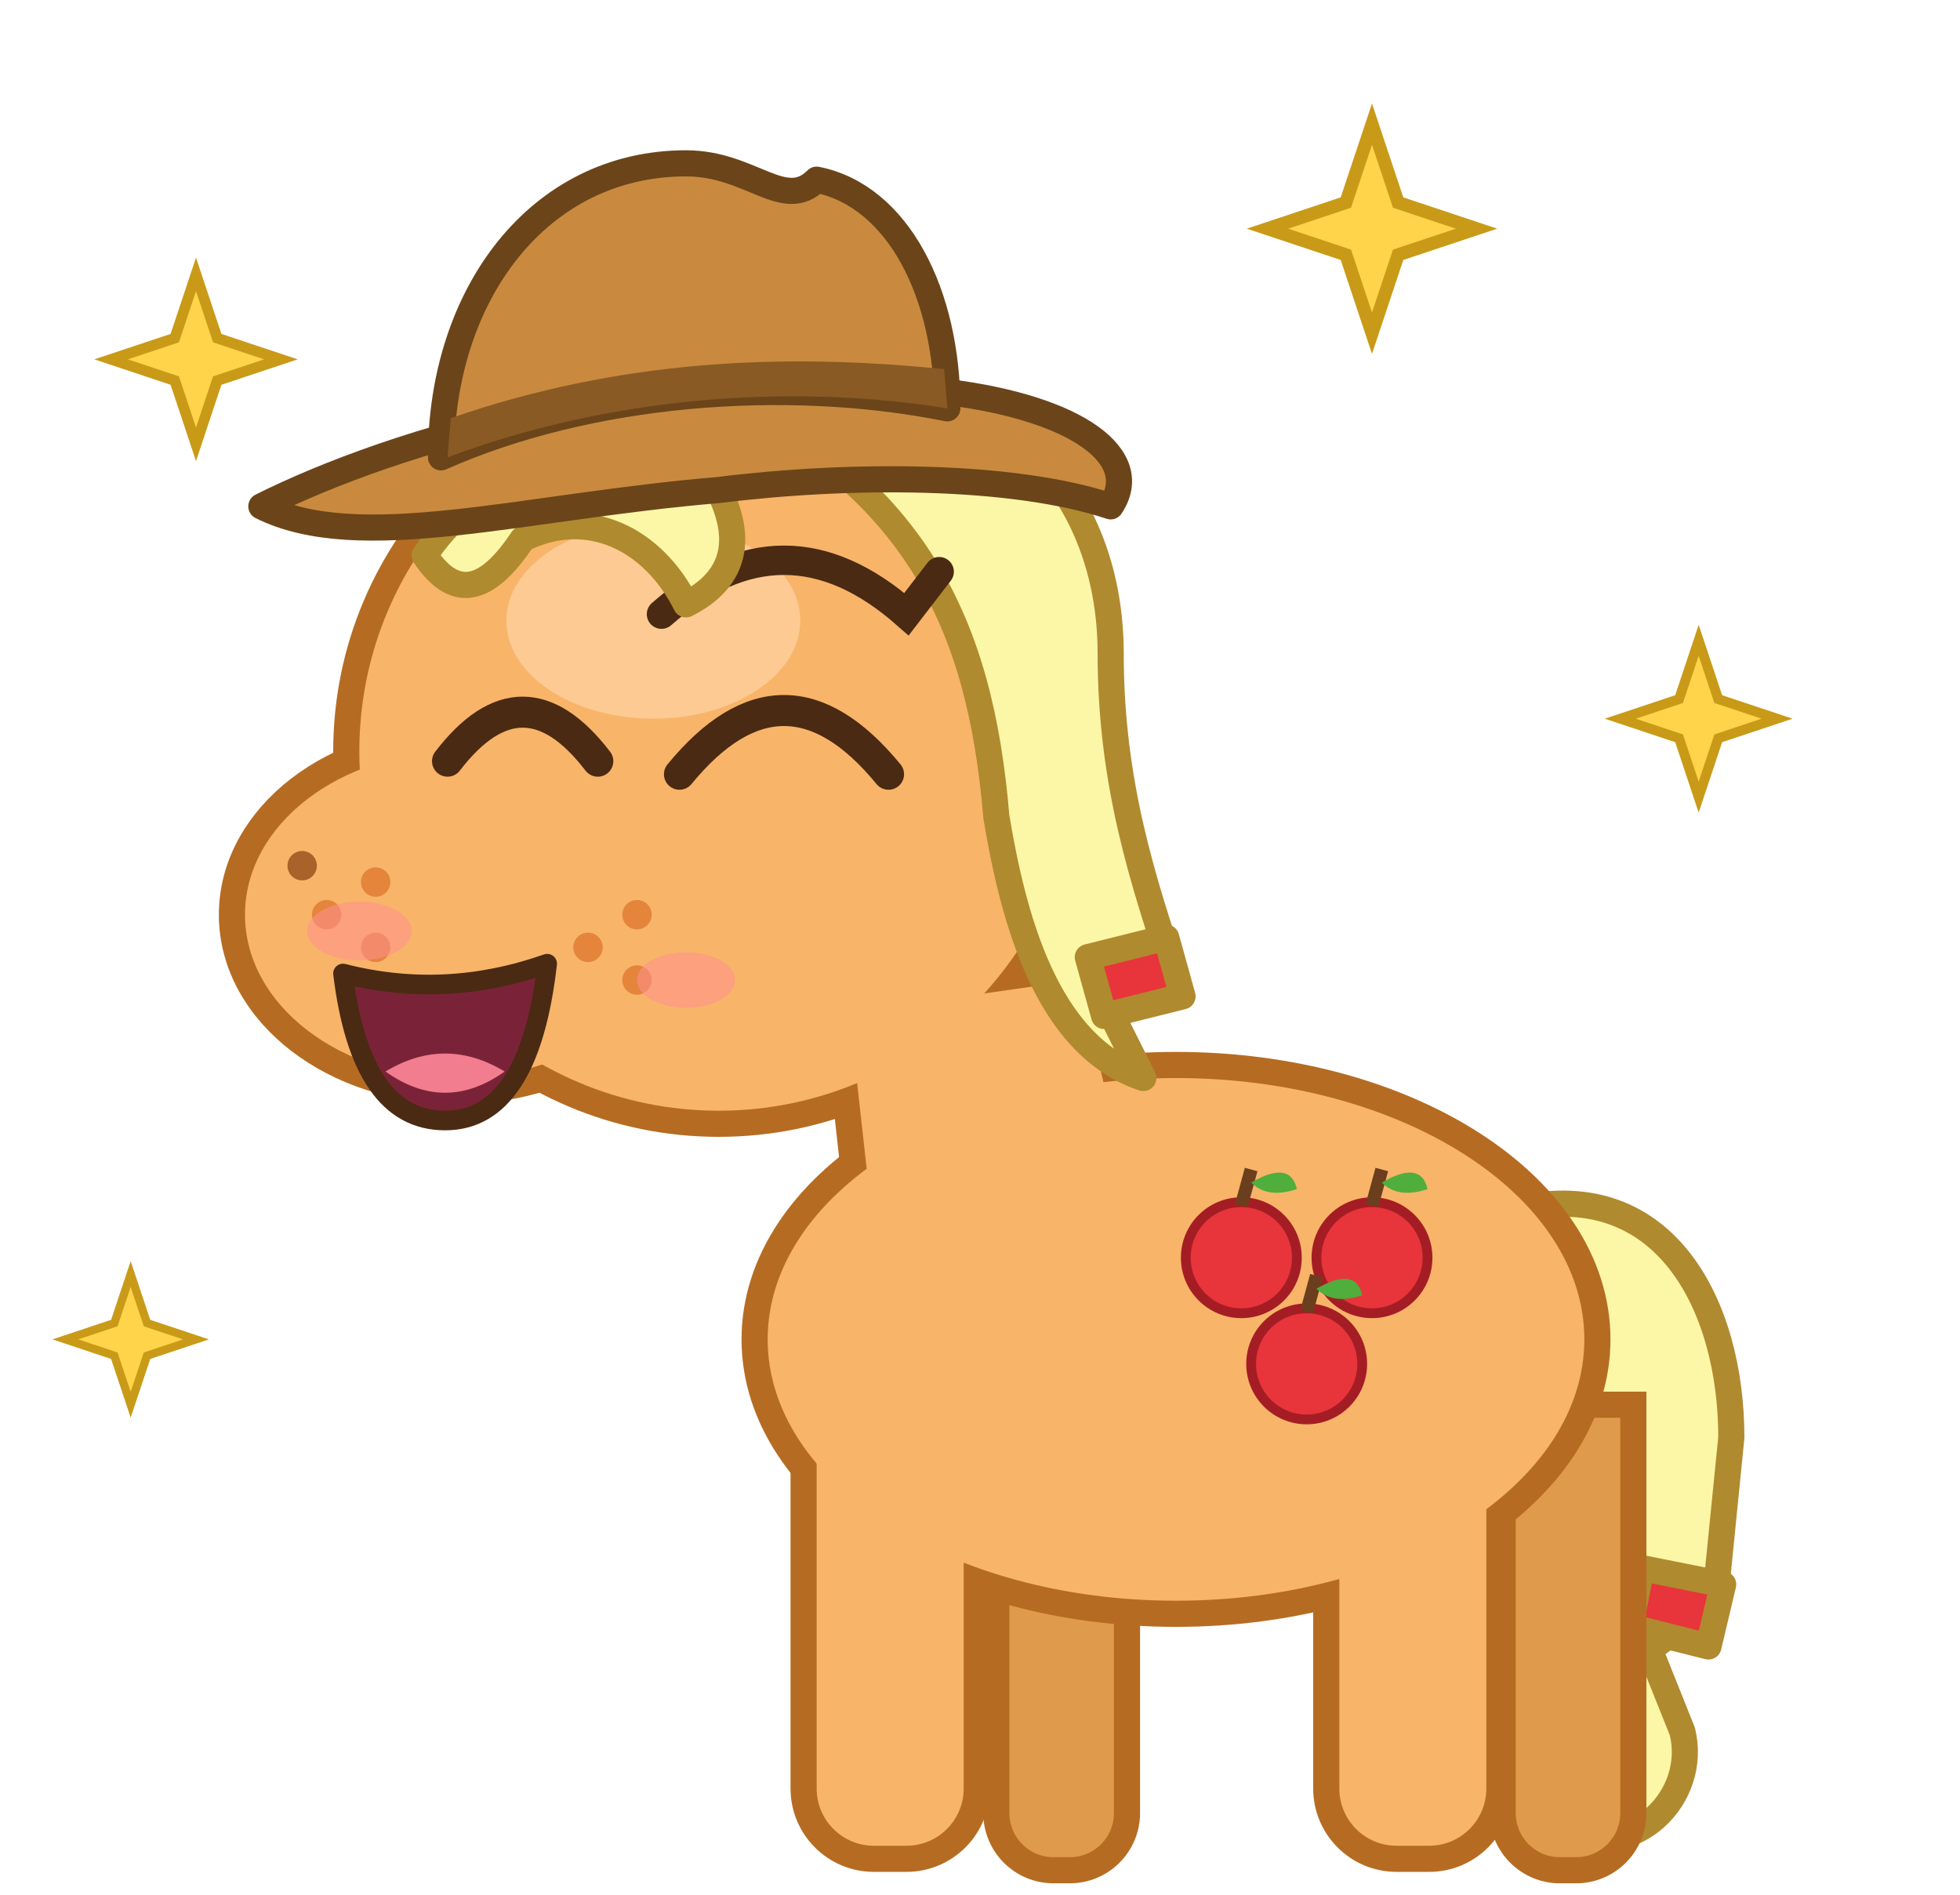
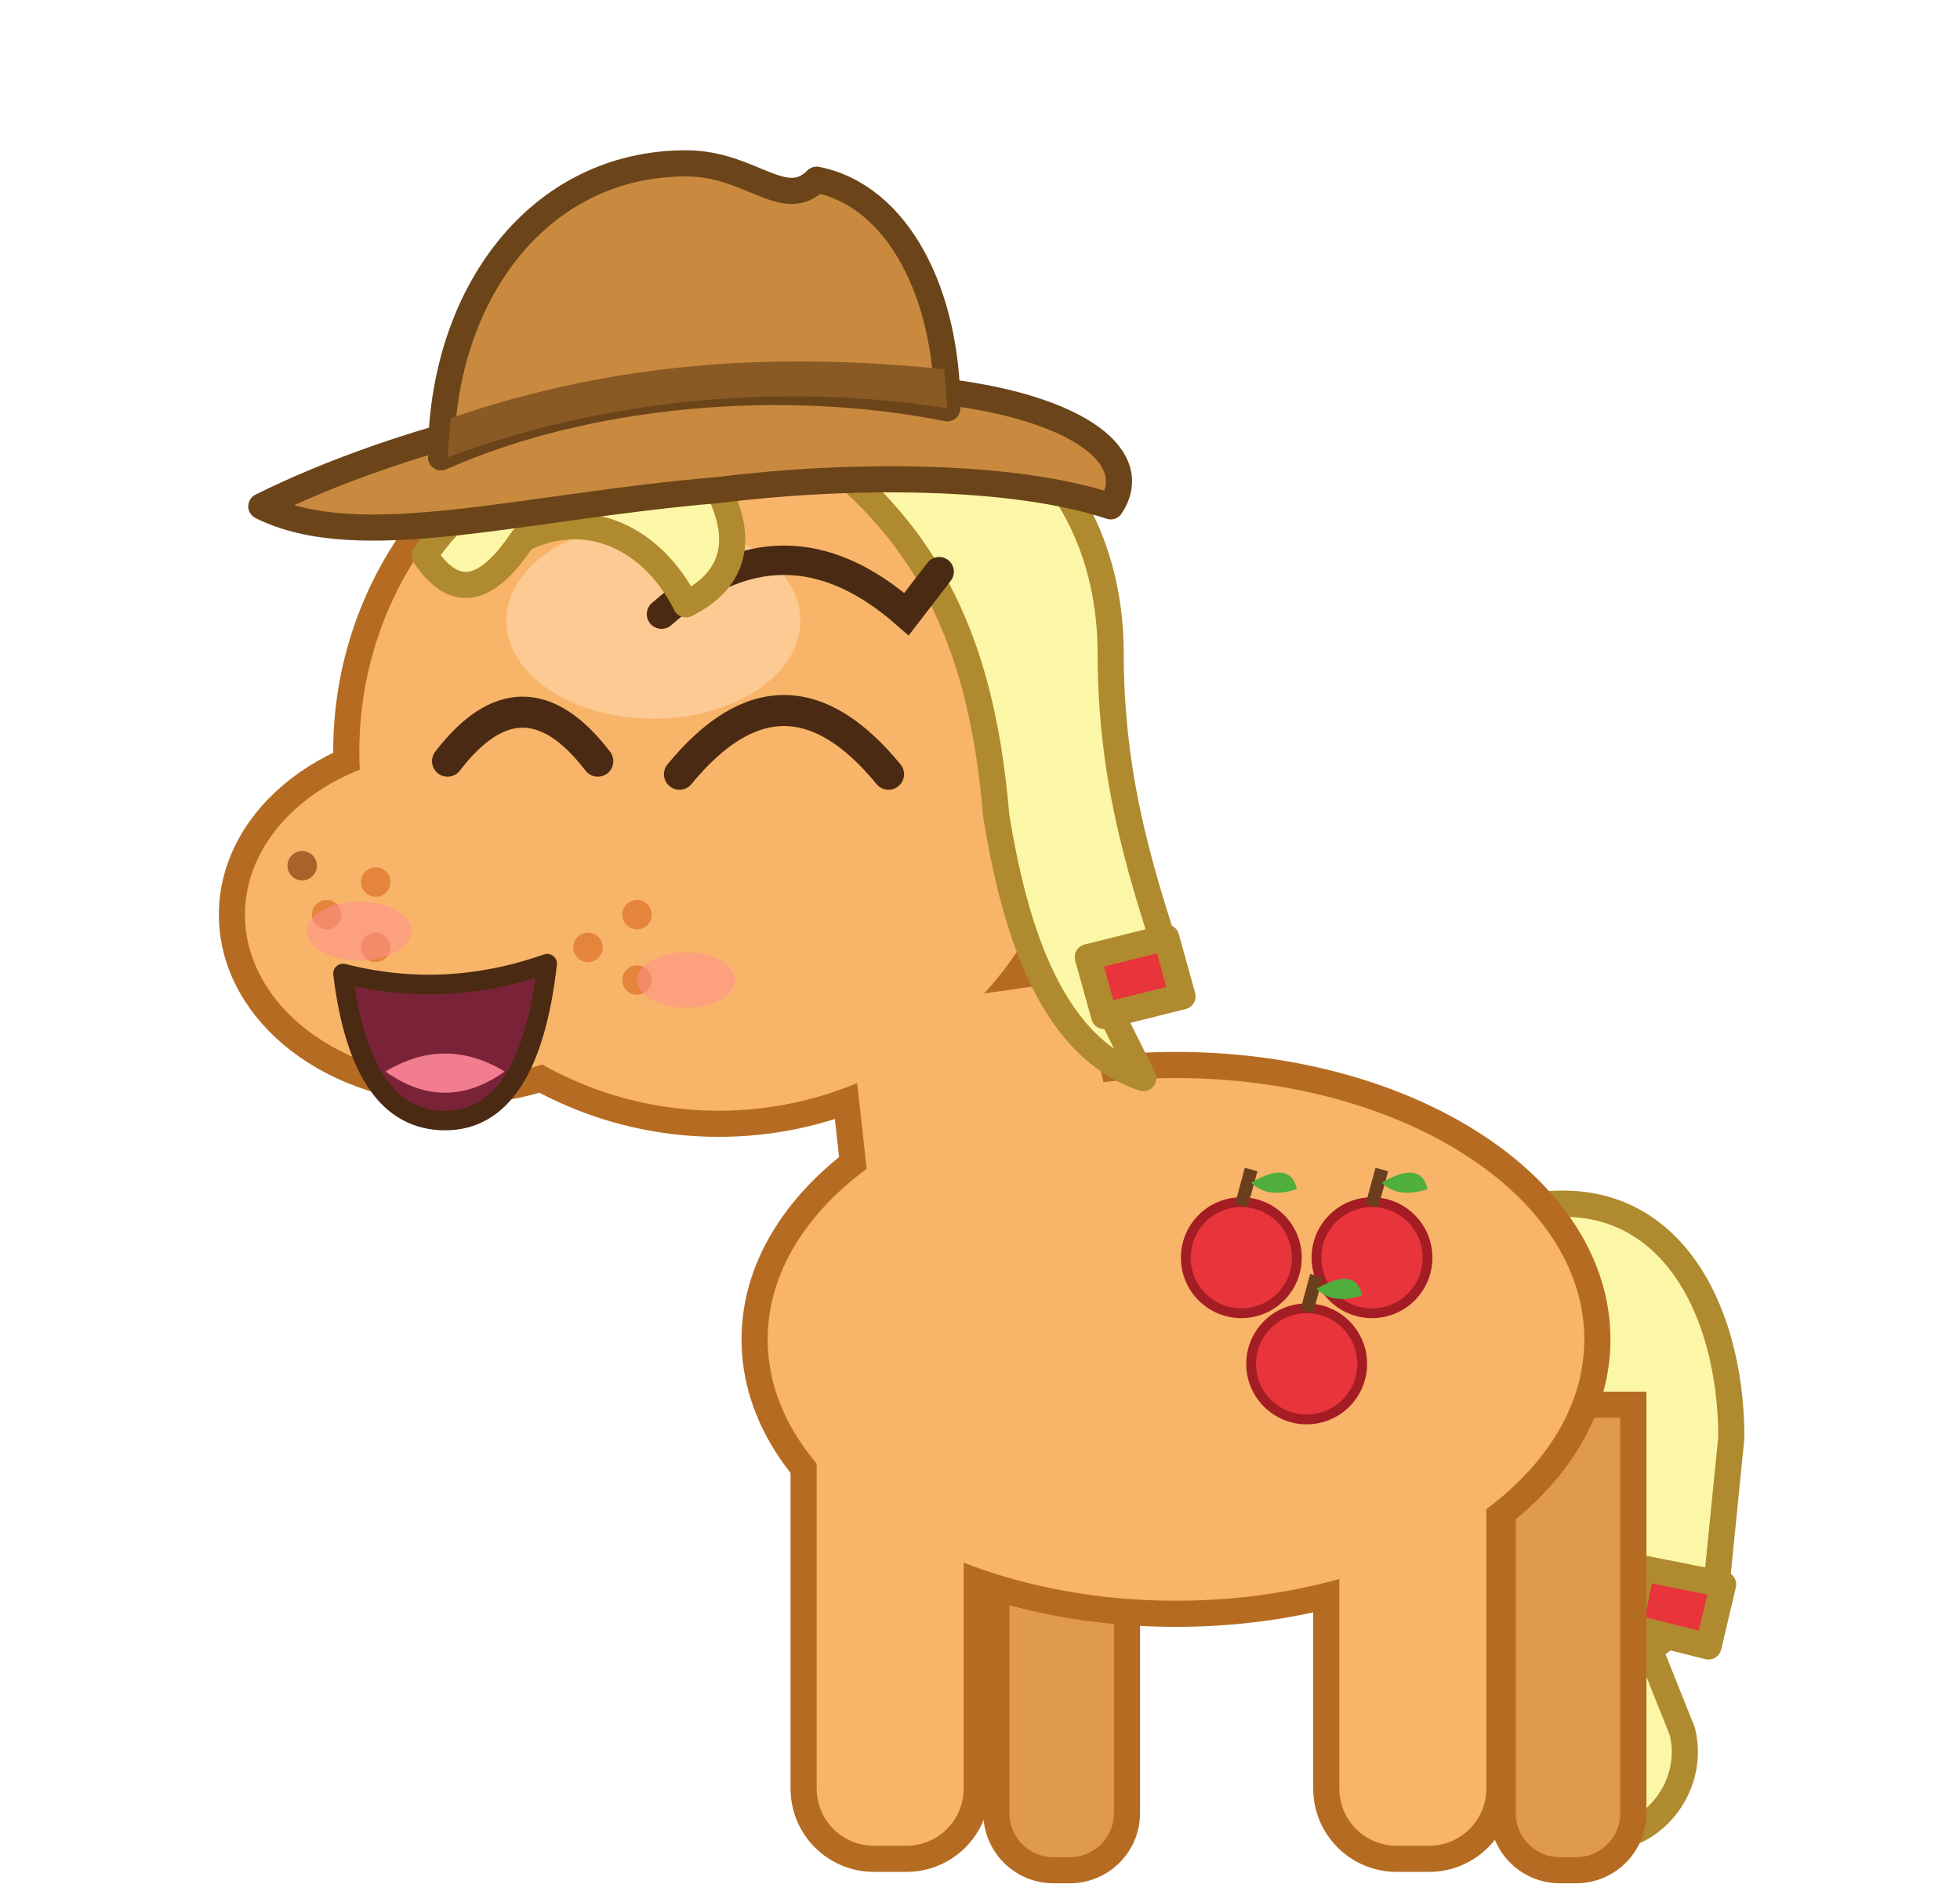
<svg xmlns="http://www.w3.org/2000/svg" viewBox="0 0 120 116">
  <style>
    .blink { transform-box:fill-box; transform-origin:center; animation:blink 4.7s .8s infinite }
    @keyframes blink { 0%, 92%, 100% { transform:scaleY(1) } 95% { transform:scaleY(.1) } }
    .mane { transform-box:fill-box; transform-origin:20% 0%; animation:sway 3.8s ease-in-out infinite }
    .tail { transform-box:fill-box; transform-origin:0% 0%; animation:sway 3.2s ease-in-out infinite }
    @keyframes sway { 0%, 100% { transform:rotate(0) } 25% { transform:rotate(3deg) } 75% { transform:rotate(-3deg) } }
    .hat { transform-box:fill-box; transform-origin:30% 100%; animation:tip 5s ease-in-out infinite }
    @keyframes tip { 0%, 70%, 100% { transform:rotate(0) } 78% { transform:rotate(-9deg) translateY(-2px) } 88% { transform:rotate(-9deg) translateY(-2px) } }
-     .jump { transform-box:fill-box; transform-origin:50% 100%; animation:jump .6s ease-out 3 }
-     @keyframes jump { 0%, 100% { transform:translateY(0) } 35% { transform:translateY(-7px) scaleY(1.02) } 70% { transform:translateY(0) scaleY(.98) } }
-     .spark { transform-box:fill-box; transform-origin:center; transform:scale(0); animation:twinkle 1.4s ease-in-out infinite }
+     .jump { transform-box:fill-box; transform-origin:50% 100%; animation:jump 1.1s ease-out infinite }
+     @keyframes jump { 0%, 60%, 100% { transform:translateY(0) } 20% { transform:translateY(-4px) scaleY(1.02) } 42% { transform:translateY(0) scaleY(.98) } }
+     .spark { transform-box:fill-box; transform-origin:center; transform:scale(0); animation:spk 1.4s ease-in-out infinite }
    .spark.b { animation-delay:.45s } .spark.c { animation-delay:.9s }
-     @keyframes twinkle { 0%, 100% { transform:scale(0) } 50% { transform:scale(1) } }
+     @keyframes spk { 0%, 100% { transform:scale(0) } 50% { transform:scale(1) } }
  </style>
  <defs>
    <g id="coat">
      <ellipse cx="72" cy="82" rx="25" ry="16" />
      <path d="M52 62 L66 60 L70 76 L54 80 Z" />
      <circle cx="44" cy="46" r="22" />
      <ellipse cx="28" cy="56" rx="13" ry="10" />
      <rect x="50" y="86" width="9" height="27" rx="3.5" />
      <rect x="82" y="86" width="9" height="27" rx="3.5" />
    </g>
    <path id="farlegs" d="M61 88 h8 v23 a3.5 3.5 0 0 1 -3.5 3.5 h-1 a3.5 3.5 0 0 1 -3.5 -3.5 Z M92 86 h8 v25 a3.5 3.5 0 0 1 -3.5 3.5 h-1 a3.5 3.5 0 0 1 -3.5 -3.5 Z" />
    <g id="apple">
      <circle r="3.4" fill="#e8343b" stroke="#a51d24" stroke-width=".6" />
      <path d="M0 -3.2 L.6 -5.4" stroke="#6b3f1d" stroke-width=".8" />
      <path d="M.6 -4.6 Q3 -6 3.4 -4.2 Q1.6 -3.6 .6 -4.6 Z" fill="#4fae3c" />
    </g>
    <path id="sp" d="M0 -4 L1 -1 L4 0 L1 1 L0 4 L-1 1 L-4 0 L-1 -1 Z" />
  </defs>
  <g class="jump">
    <g class="tail" stroke="#b08a2e" stroke-width="1.6" stroke-linejoin="round">
      <path d="M93 74 C102 72 106 80 106 88 L105 98 L101 101 L103 106 C104 110 100 114 96 112 C98 106 97 100 96 96 L97 92 C95 86 93 80 93 74 Z" fill="#fbf7a6" />
      <path d="M100.5 96 L105.5 97 L104.6 100.8 L99.8 99.6 Z" fill="#e8343b" />
    </g>
    <use href="#farlegs" fill="#e09a4c" stroke="#b56c22" stroke-width="1.6" />
    <use href="#coat" fill="none" stroke="#b56c22" stroke-width="3.2" stroke-linejoin="round" />
    <use href="#coat" fill="#f8b469" />
    <ellipse cx="40" cy="38" rx="9" ry="6" fill="#fcd09c" opacity=".8" />
    <g fill="#e07d33" opacity=".85">
      <circle cx="20" cy="56" r=".9" />
      <circle cx="23" cy="54" r=".9" />
      <circle cx="23" cy="58" r=".9" />
      <circle cx="36" cy="58" r=".9" />
      <circle cx="39" cy="56" r=".9" />
      <circle cx="39" cy="60" r=".9" />
    </g>
    <g transform="translate(80 79)">
      <use href="#apple" transform="translate(-4 -2)" />
      <use href="#apple" transform="translate(4 -2)" />
      <use href="#apple" transform="translate(0 4.5)" />
    </g>
    <g class="mane" stroke="#b08a2e" stroke-width="1.6" stroke-linejoin="round">
      <path d="M44 24 C58 20 68 28 68 40 C68 48 70 54 72 60 L68 62 L70 66 C64 64 62 56 61 50 C60 38 56 30 44 24 Z" fill="#fbf7a6" />
      <path d="M66.6 58.6 L71.4 57.4 L72.4 61 L67.6 62.2 Z" fill="#e8343b" />
    </g>
    <g>
      <path d="M27.4 46.6 Q32 40.6 36.6 46.6" fill="none" stroke="#4a2a12" stroke-width="1.9" stroke-linecap="round" />
      <path d="M41.6 47.4 Q48 39.6 54.4 47.4" fill="none" stroke="#4a2a12" stroke-width="1.9" stroke-linecap="round" />
      <path d="M40.5 37.6 Q48 31 55.5 37.6 L57.5 35" fill="none" stroke="#4a2a12" stroke-width="1.8" stroke-linecap="round" />
      <ellipse cx="22" cy="57" rx="3.2" ry="1.8" fill="#ff8f8f" opacity=".55" />
      <ellipse cx="42" cy="60" rx="3" ry="1.7" fill="#ff8f8f" opacity=".55" />
    </g>
    <circle cx="18.5" cy="53" r=".9" fill="#a8622a" />
    <g id="mouth">
      <path d="M21 59.6 Q27.25 61.2 33.5 59 Q32.4 68.6 27.25 68.6 Q22.1 68.6 21 59.6 Z" fill="#7a2338" stroke="#4a2a12" stroke-width="1.2" stroke-linejoin="round" />
      <path d="M23.6 65.6 Q27.25 63.4 30.9 65.6 Q27.25 68.2 23.6 65.6 Z" fill="#f17d8f" />
    </g>
    <g stroke="#b08a2e" stroke-width="1.6" stroke-linejoin="round">
      <path d="M26 34 C30 28 38 26 44 30 C46 34 44 36 42 37 C40 33 36 31 32 33 C30 36 28 37 26 34 Z" fill="#fbf7a6" />
    </g>
    <g class="hat" stroke="#6b4519" stroke-width="1.6" stroke-linejoin="round">
      <path d="M16 31 C24 27 40 22 58 24 C66 25 70 28 68 31 C62 29 52 29 44 30 C32 31 22 34 16 31 Z" fill="#c98a3f" />
      <path d="M27 28 C27 18 33 10 42 10 C46 10 48 13 50 11 C55 12 58 18 58 25 C48 23 36 24 27 28 Z" fill="#c98a3f" />
      <path d="M27.6 25.6 C38 22 48 21.6 57.8 22.6 L58 25 C48 23.4 37 24.4 27.4 28 Z" fill="#8a5a24" stroke="none" />
    </g>
  </g>
  <g fill="#ffd34a" stroke="#c99a18" stroke-width=".5">
-     <use class="spark" href="#sp" transform="translate(12 22) scale(1.3)" />
-     <use class="spark b" href="#sp" transform="translate(84 14) scale(1.6)" />
-     <use class="spark c" href="#sp" transform="translate(104 44) scale(1.2)" />
-     <use class="spark b" href="#sp" transform="translate(8 82) scale(1)" />
+     <g transform="translate(12 22) scale(1.3)">
+       <use class="spark" href="#sp" />
+     </g>
+     <g transform="translate(84 14) scale(1.6)">
+       <use class="spark b" href="#sp" />
+     </g>
+     <g transform="translate(104 44) scale(1.2)">
+       <use class="spark c" href="#sp" />
+     </g>
+     <g transform="translate(8 82) scale(1)">
+       <use class="spark b" href="#sp" />
+     </g>
  </g>
</svg>
